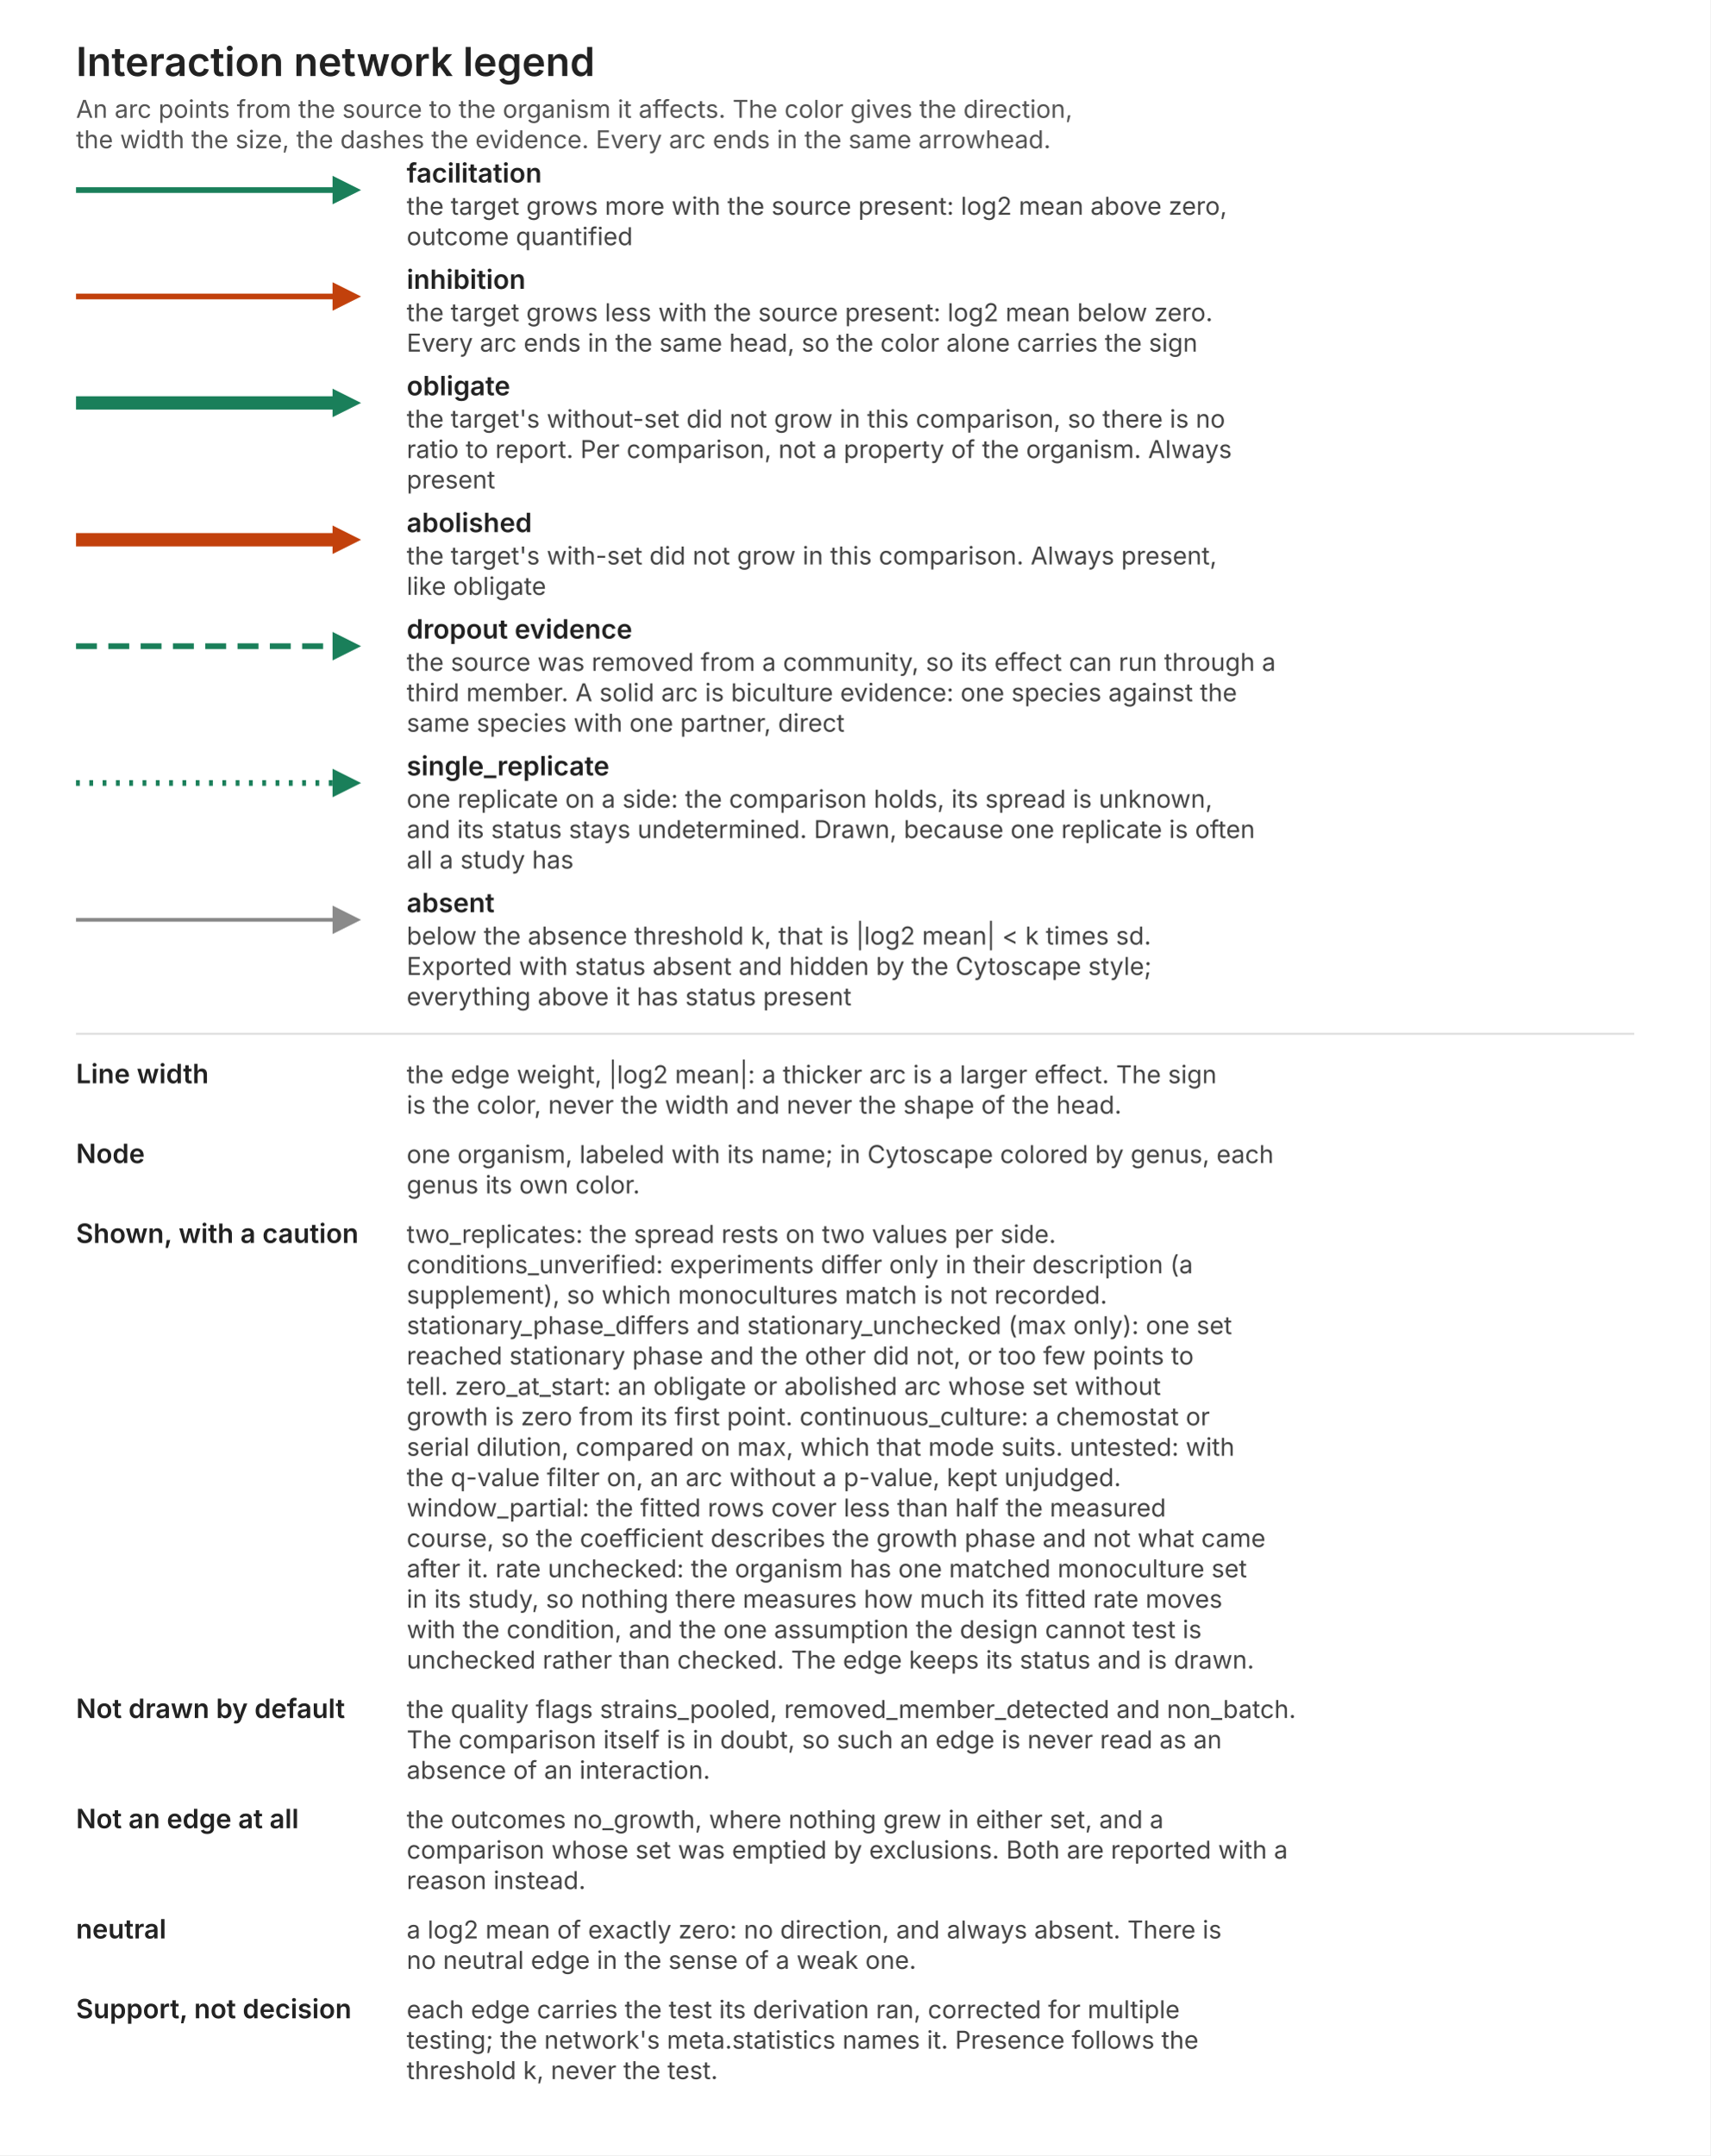
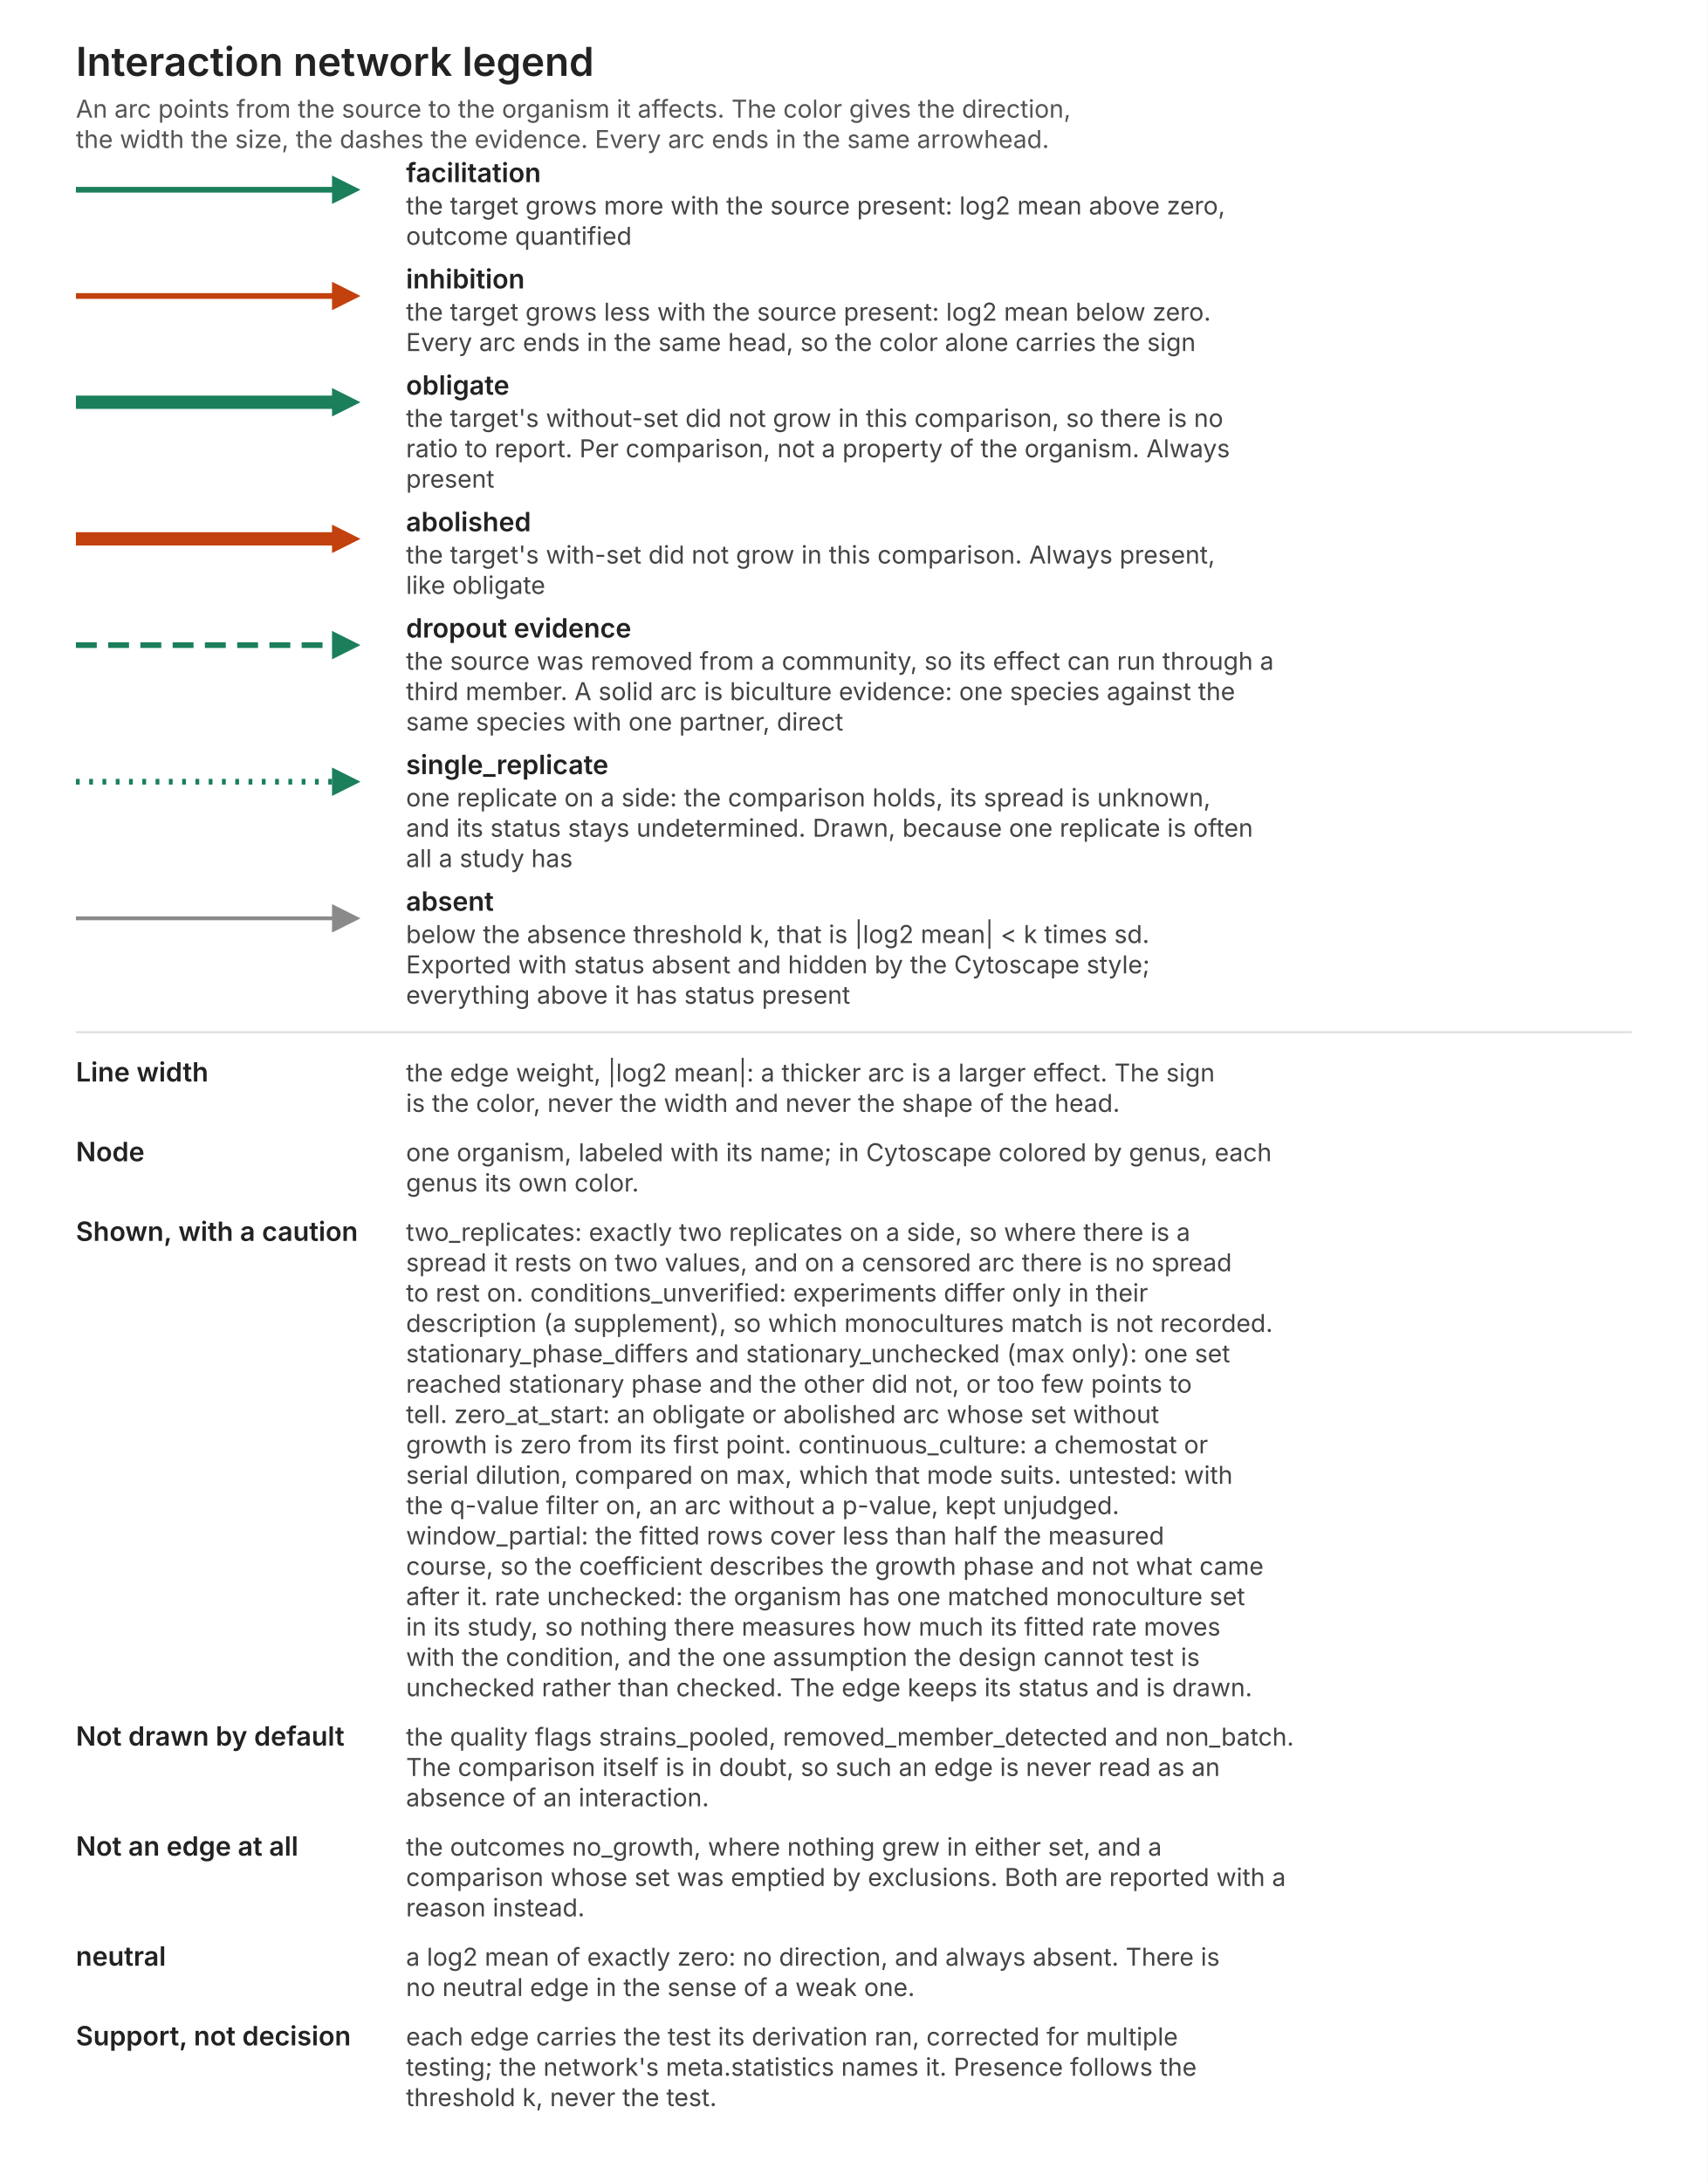
- <svg xmlns="http://www.w3.org/2000/svg" viewBox="0 0 900 1134" width="900" height="1134" role="img" aria-label="interaction network legend">
+ <svg xmlns="http://www.w3.org/2000/svg" viewBox="0 0 900 1150" width="900" height="1150" role="img" aria-label="interaction network legend">
  <style>text { font-family: system-ui, -apple-system, sans-serif; fill: #222222; }.title { font-size: 21px; font-weight: 600; }.subtitle { font-size: 13px; fill: #555555; }.label { font-size: 14px; font-weight: 600; }.meaning { font-size: 13px; fill: #444444; }</style>
-   <rect width="900" height="1134" fill="#ffffff" />
+   <rect width="900" height="1150" fill="#ffffff" />
  <text x="40" y="40" class="title">Interaction network legend</text>
  <text x="40" y="62" class="subtitle">An arc points from the source to the organism it affects. The color gives the direction,</text>
  <text x="40" y="78" class="subtitle">the width the size, the dashes the evidence. Every arc ends in the same arrowhead.</text>
  <line x1="40" y1="100" x2="176" y2="100" stroke="#1a7f5a" stroke-width="3" />
  <path d="M 190 100 l -15 -7.5 l 0 15 z" fill="#1a7f5a" />
  <text x="214" y="96" class="label">facilitation</text>
  <text x="214" y="113" class="meaning">the target grows more with the source present: log2 mean above zero,</text>
  <text x="214" y="129" class="meaning">outcome quantified</text>
  <line x1="40" y1="156" x2="176" y2="156" stroke="#c2410c" stroke-width="3" />
  <path d="M 190 156 l -15 -7.5 l 0 15 z" fill="#c2410c" />
  <text x="214" y="152" class="label">inhibition</text>
  <text x="214" y="169" class="meaning">the target grows less with the source present: log2 mean below zero.</text>
  <text x="214" y="185" class="meaning">Every arc ends in the same head, so the color alone carries the sign</text>
  <line x1="40" y1="212" x2="176" y2="212" stroke="#1a7f5a" stroke-width="7" />
  <path d="M 190 212 l -15 -7.5 l 0 15 z" fill="#1a7f5a" />
  <text x="214" y="208" class="label">obligate</text>
  <text x="214" y="225" class="meaning">the target's without-set did not grow in this comparison, so there is no</text>
  <text x="214" y="241" class="meaning">ratio to report. Per comparison, not a property of the organism. Always</text>
  <text x="214" y="257" class="meaning">present</text>
  <line x1="40" y1="284" x2="176" y2="284" stroke="#c2410c" stroke-width="7" />
  <path d="M 190 284 l -15 -7.5 l 0 15 z" fill="#c2410c" />
  <text x="214" y="280" class="label">abolished</text>
  <text x="214" y="297" class="meaning">the target's with-set did not grow in this comparison. Always present,</text>
  <text x="214" y="313" class="meaning">like obligate</text>
  <line x1="40" y1="340" x2="176" y2="340" stroke="#1a7f5a" stroke-width="3" stroke-dasharray="11 6" />
  <path d="M 190 340 l -15 -7.5 l 0 15 z" fill="#1a7f5a" />
  <text x="214" y="336" class="label">dropout evidence</text>
  <text x="214" y="353" class="meaning">the source was removed from a community, so its effect can run through a</text>
  <text x="214" y="369" class="meaning">third member. A solid arc is biculture evidence: one species against the</text>
  <text x="214" y="385" class="meaning">same species with one partner, direct</text>
  <line x1="40" y1="412" x2="176" y2="412" stroke="#1a7f5a" stroke-width="3" stroke-dasharray="2 5" />
  <path d="M 190 412 l -15 -7.5 l 0 15 z" fill="#1a7f5a" />
  <text x="214" y="408" class="label">single_replicate</text>
  <text x="214" y="425" class="meaning">one replicate on a side: the comparison holds, its spread is unknown,</text>
  <text x="214" y="441" class="meaning">and its status stays undetermined. Drawn, because one replicate is often</text>
  <text x="214" y="457" class="meaning">all a study has</text>
  <line x1="40" y1="484" x2="176" y2="484" stroke="#8a8a8a" stroke-width="2" />
  <path d="M 190 484 l -15 -7.5 l 0 15 z" fill="#8a8a8a" />
  <text x="214" y="480" class="label">absent</text>
  <text x="214" y="497" class="meaning">below the absence threshold k, that is |log2 mean| &lt; k times sd.</text>
  <text x="214" y="513" class="meaning">Exported with status absent and hidden by the Cytoscape style;</text>
  <text x="214" y="529" class="meaning">everything above it has status present</text>
  <line x1="40" y1="544" x2="860" y2="544" stroke="#dddddd" />
  <text x="40" y="570" class="label">Line width</text>
  <text x="214" y="570" class="meaning">the edge weight, |log2 mean|: a thicker arc is a larger effect. The sign</text>
  <text x="214" y="586" class="meaning">is the color, never the width and never the shape of the head.</text>
  <text x="40" y="612" class="label">Node</text>
  <text x="214" y="612" class="meaning">one organism, labeled with its name; in Cytoscape colored by genus, each</text>
  <text x="214" y="628" class="meaning">genus its own color.</text>
  <text x="40" y="654" class="label">Shown, with a caution</text>
-   <text x="214" y="654" class="meaning">two_replicates: the spread rests on two values per side.</text>
-   <text x="214" y="670" class="meaning">conditions_unverified: experiments differ only in their description (a</text>
-   <text x="214" y="686" class="meaning">supplement), so which monocultures match is not recorded.</text>
-   <text x="214" y="702" class="meaning">stationary_phase_differs and stationary_unchecked (max only): one set</text>
-   <text x="214" y="718" class="meaning">reached stationary phase and the other did not, or too few points to</text>
-   <text x="214" y="734" class="meaning">tell. zero_at_start: an obligate or abolished arc whose set without</text>
-   <text x="214" y="750" class="meaning">growth is zero from its first point. continuous_culture: a chemostat or</text>
-   <text x="214" y="766" class="meaning">serial dilution, compared on max, which that mode suits. untested: with</text>
-   <text x="214" y="782" class="meaning">the q-value filter on, an arc without a p-value, kept unjudged.</text>
-   <text x="214" y="798" class="meaning">window_partial: the fitted rows cover less than half the measured</text>
-   <text x="214" y="814" class="meaning">course, so the coefficient describes the growth phase and not what came</text>
-   <text x="214" y="830" class="meaning">after it. rate unchecked: the organism has one matched monoculture set</text>
-   <text x="214" y="846" class="meaning">in its study, so nothing there measures how much its fitted rate moves</text>
-   <text x="214" y="862" class="meaning">with the condition, and the one assumption the design cannot test is</text>
-   <text x="214" y="878" class="meaning">unchecked rather than checked. The edge keeps its status and is drawn.</text>
-   <text x="40" y="904" class="label">Not drawn by default</text>
-   <text x="214" y="904" class="meaning">the quality flags strains_pooled, removed_member_detected and non_batch.</text>
-   <text x="214" y="920" class="meaning">The comparison itself is in doubt, so such an edge is never read as an</text>
-   <text x="214" y="936" class="meaning">absence of an interaction.</text>
-   <text x="40" y="962" class="label">Not an edge at all</text>
-   <text x="214" y="962" class="meaning">the outcomes no_growth, where nothing grew in either set, and a</text>
-   <text x="214" y="978" class="meaning">comparison whose set was emptied by exclusions. Both are reported with a</text>
-   <text x="214" y="994" class="meaning">reason instead.</text>
-   <text x="40" y="1020" class="label">neutral</text>
-   <text x="214" y="1020" class="meaning">a log2 mean of exactly zero: no direction, and always absent. There is</text>
-   <text x="214" y="1036" class="meaning">no neutral edge in the sense of a weak one.</text>
-   <text x="40" y="1062" class="label">Support, not decision</text>
-   <text x="214" y="1062" class="meaning">each edge carries the test its derivation ran, corrected for multiple</text>
-   <text x="214" y="1078" class="meaning">testing; the network's meta.statistics names it. Presence follows the</text>
-   <text x="214" y="1094" class="meaning">threshold k, never the test.</text>
+   <text x="214" y="654" class="meaning">two_replicates: exactly two replicates on a side, so where there is a</text>
+   <text x="214" y="670" class="meaning">spread it rests on two values, and on a censored arc there is no spread</text>
+   <text x="214" y="686" class="meaning">to rest on. conditions_unverified: experiments differ only in their</text>
+   <text x="214" y="702" class="meaning">description (a supplement), so which monocultures match is not recorded.</text>
+   <text x="214" y="718" class="meaning">stationary_phase_differs and stationary_unchecked (max only): one set</text>
+   <text x="214" y="734" class="meaning">reached stationary phase and the other did not, or too few points to</text>
+   <text x="214" y="750" class="meaning">tell. zero_at_start: an obligate or abolished arc whose set without</text>
+   <text x="214" y="766" class="meaning">growth is zero from its first point. continuous_culture: a chemostat or</text>
+   <text x="214" y="782" class="meaning">serial dilution, compared on max, which that mode suits. untested: with</text>
+   <text x="214" y="798" class="meaning">the q-value filter on, an arc without a p-value, kept unjudged.</text>
+   <text x="214" y="814" class="meaning">window_partial: the fitted rows cover less than half the measured</text>
+   <text x="214" y="830" class="meaning">course, so the coefficient describes the growth phase and not what came</text>
+   <text x="214" y="846" class="meaning">after it. rate unchecked: the organism has one matched monoculture set</text>
+   <text x="214" y="862" class="meaning">in its study, so nothing there measures how much its fitted rate moves</text>
+   <text x="214" y="878" class="meaning">with the condition, and the one assumption the design cannot test is</text>
+   <text x="214" y="894" class="meaning">unchecked rather than checked. The edge keeps its status and is drawn.</text>
+   <text x="40" y="920" class="label">Not drawn by default</text>
+   <text x="214" y="920" class="meaning">the quality flags strains_pooled, removed_member_detected and non_batch.</text>
+   <text x="214" y="936" class="meaning">The comparison itself is in doubt, so such an edge is never read as an</text>
+   <text x="214" y="952" class="meaning">absence of an interaction.</text>
+   <text x="40" y="978" class="label">Not an edge at all</text>
+   <text x="214" y="978" class="meaning">the outcomes no_growth, where nothing grew in either set, and a</text>
+   <text x="214" y="994" class="meaning">comparison whose set was emptied by exclusions. Both are reported with a</text>
+   <text x="214" y="1010" class="meaning">reason instead.</text>
+   <text x="40" y="1036" class="label">neutral</text>
+   <text x="214" y="1036" class="meaning">a log2 mean of exactly zero: no direction, and always absent. There is</text>
+   <text x="214" y="1052" class="meaning">no neutral edge in the sense of a weak one.</text>
+   <text x="40" y="1078" class="label">Support, not decision</text>
+   <text x="214" y="1078" class="meaning">each edge carries the test its derivation ran, corrected for multiple</text>
+   <text x="214" y="1094" class="meaning">testing; the network's meta.statistics names it. Presence follows the</text>
+   <text x="214" y="1110" class="meaning">threshold k, never the test.</text>
</svg>
